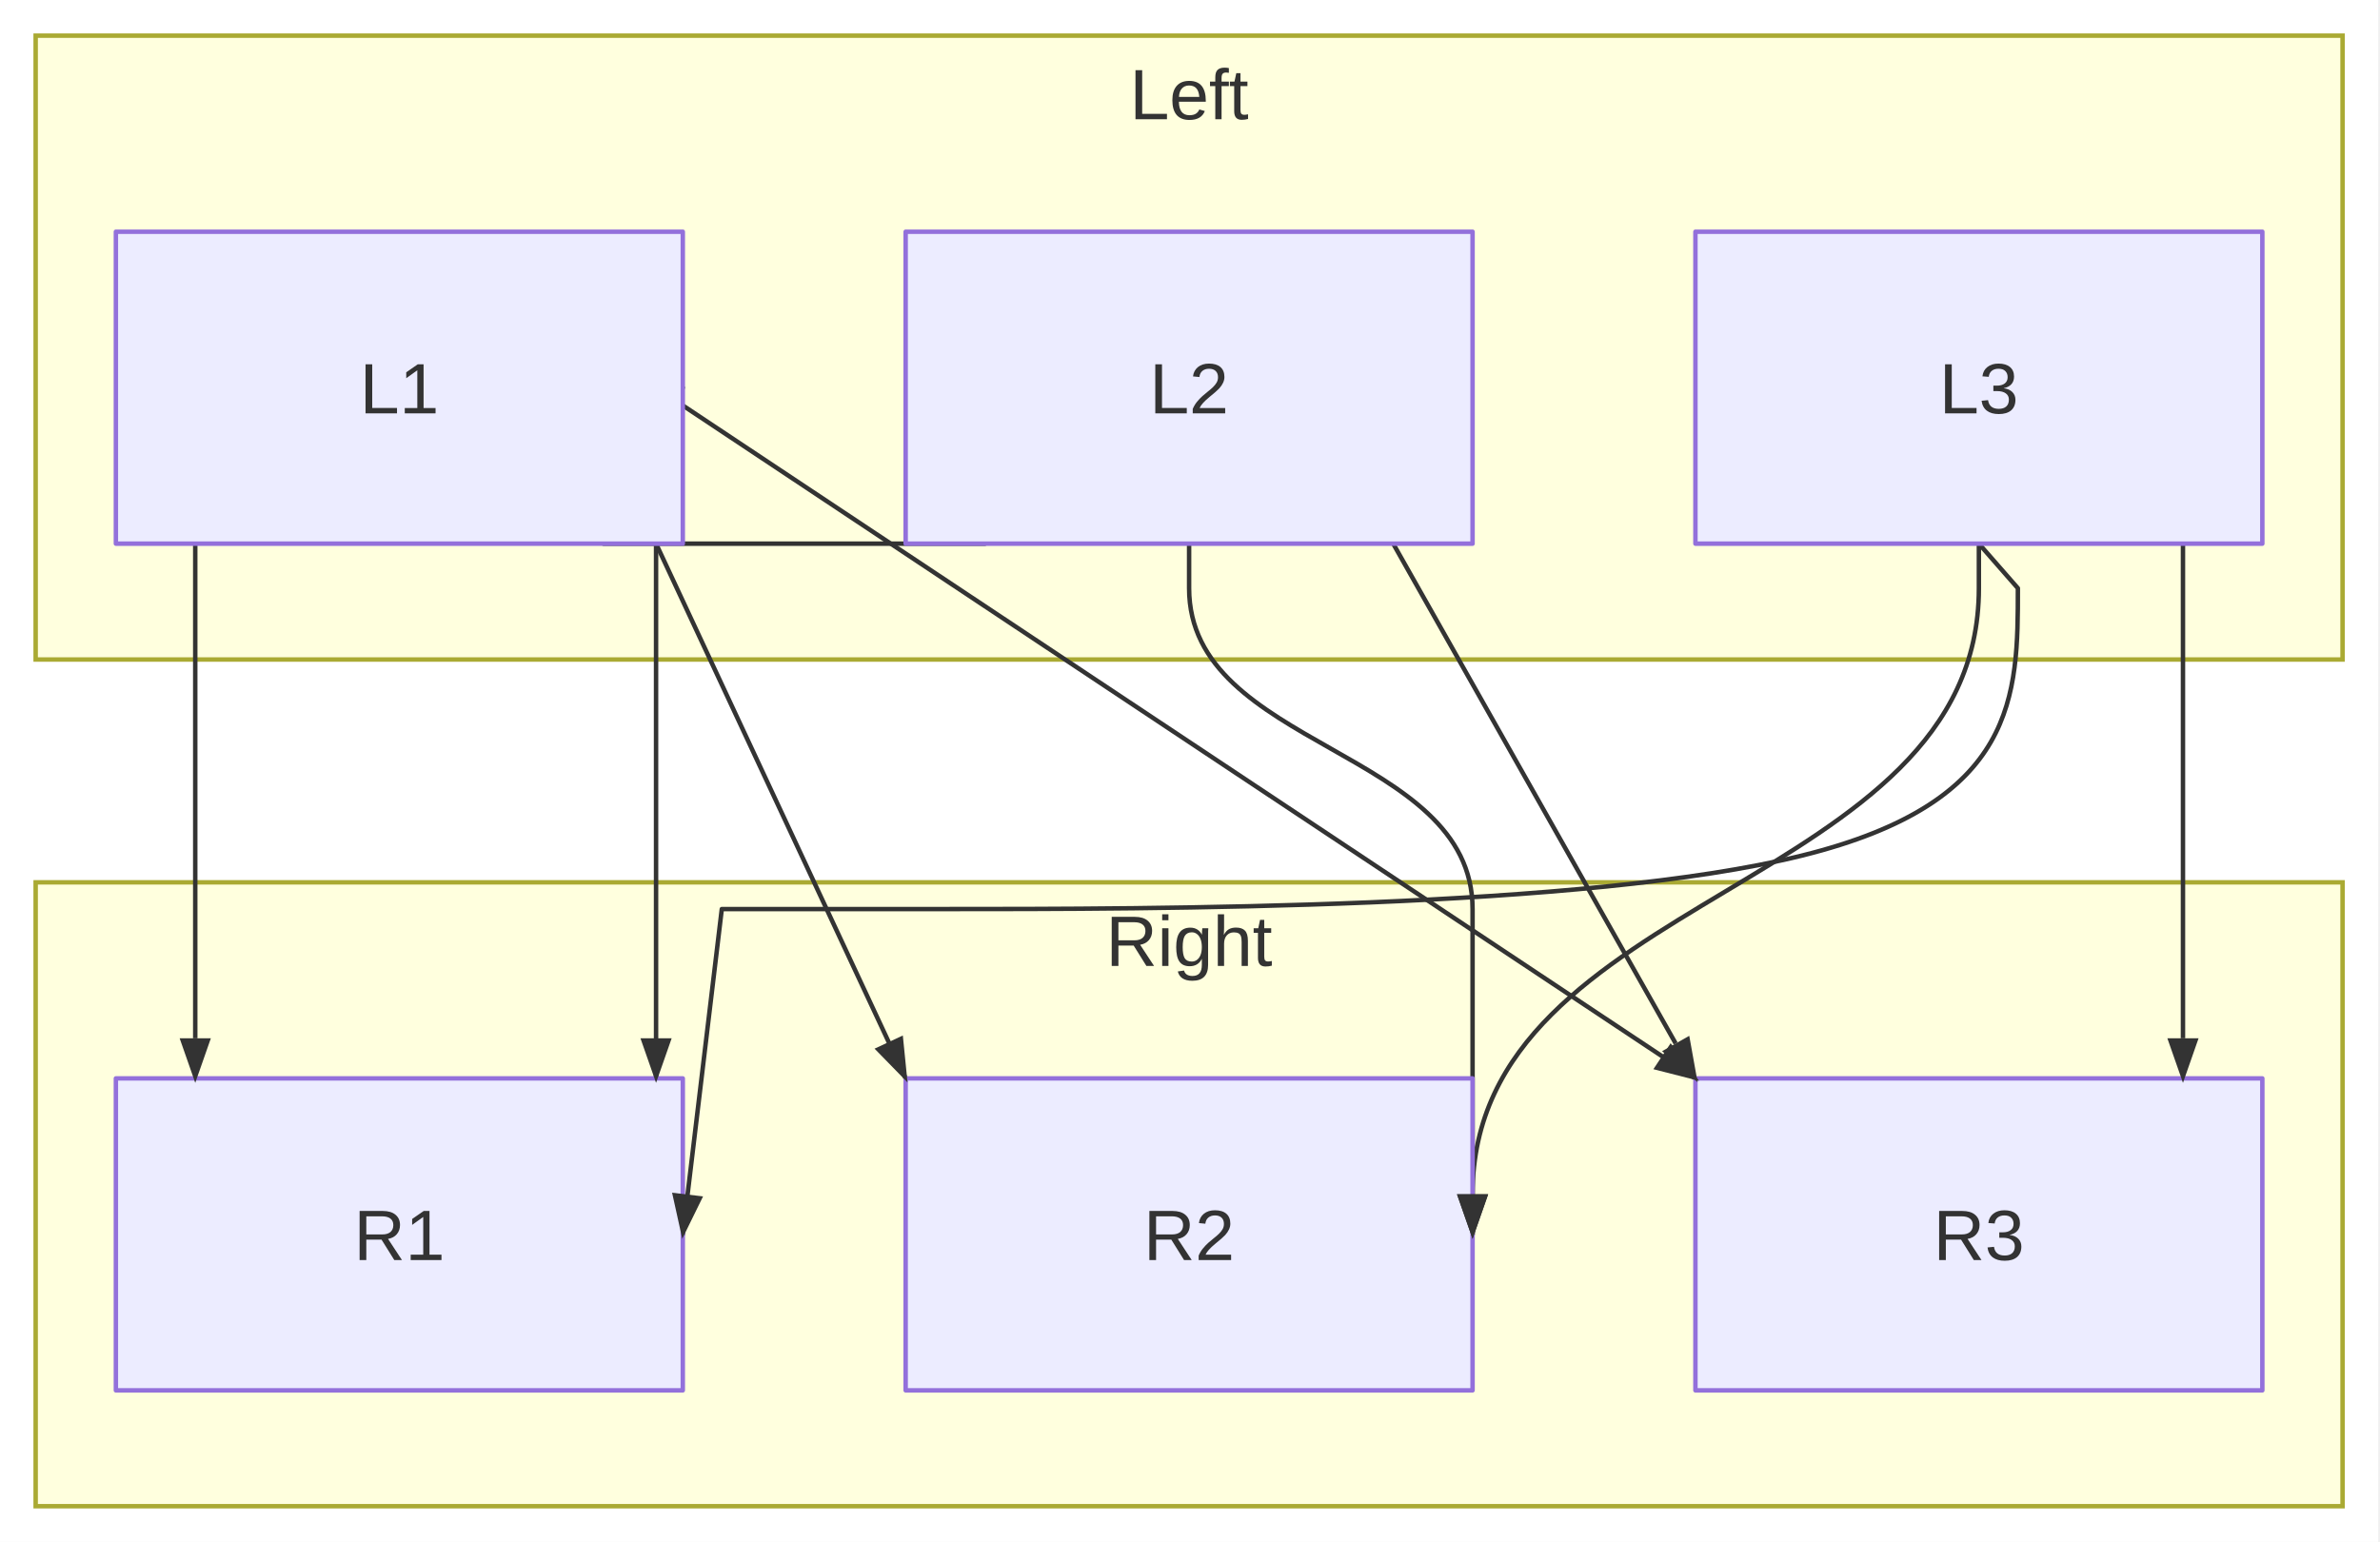
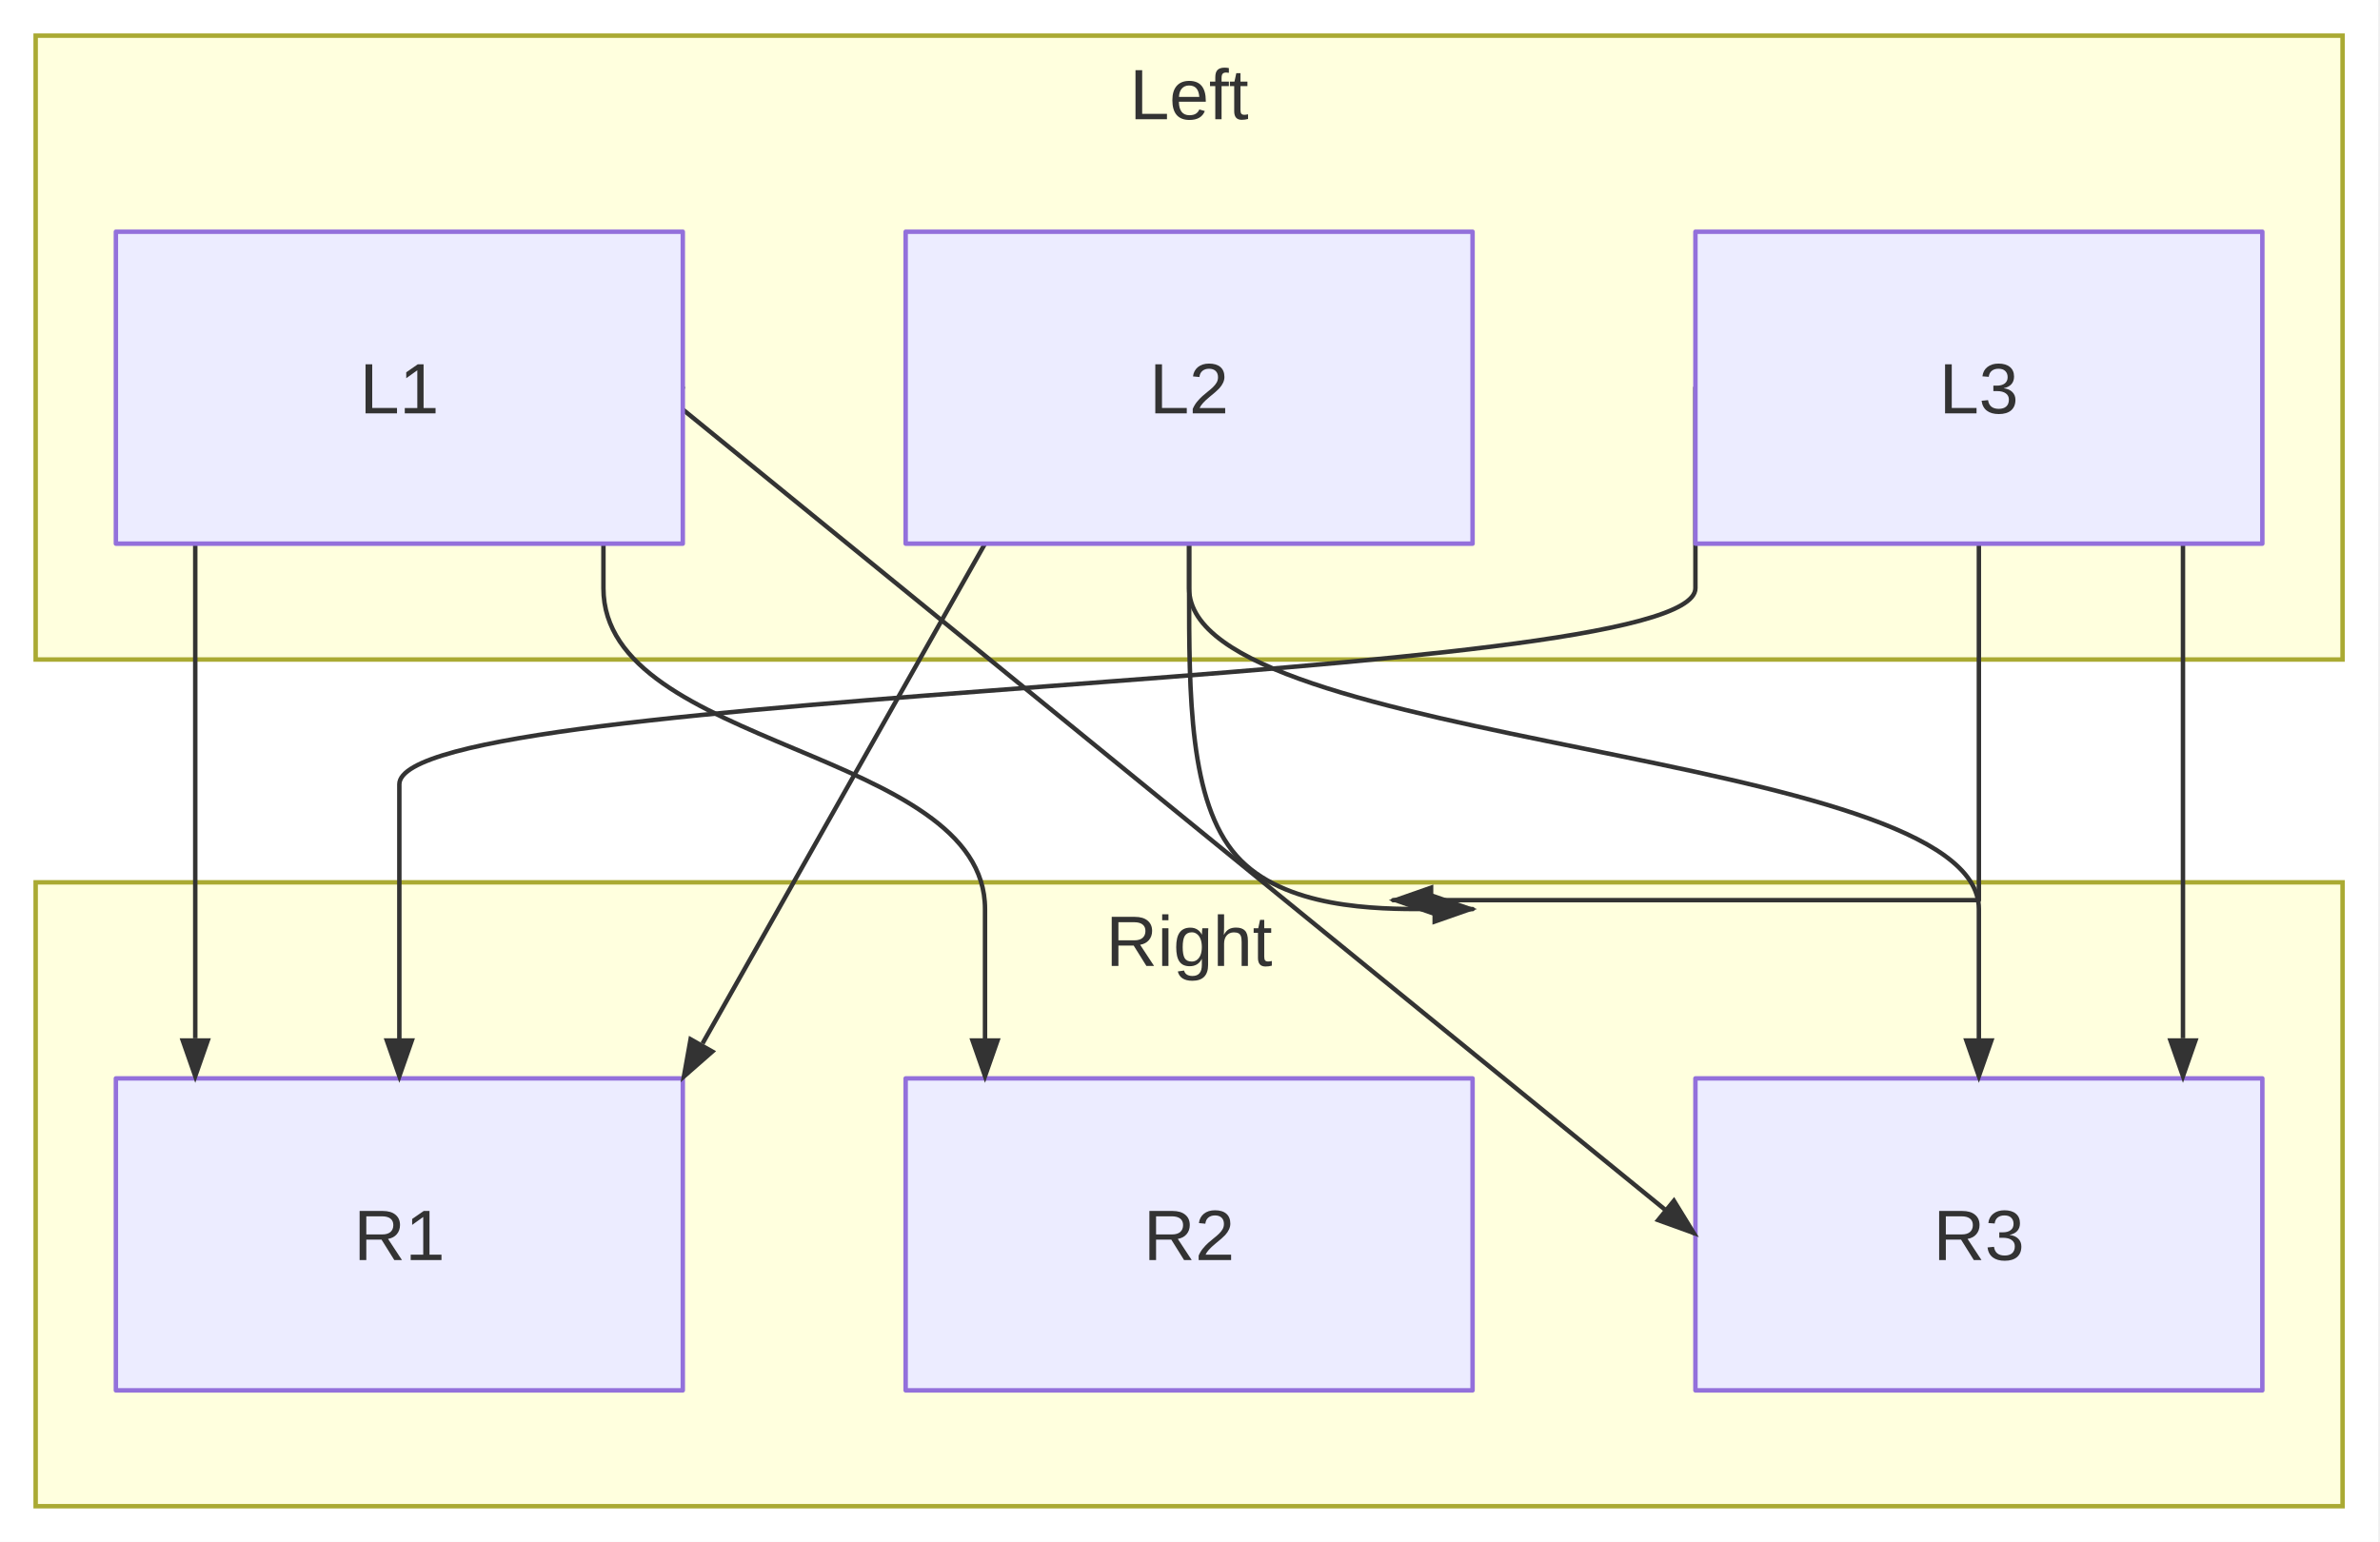
<svg xmlns="http://www.w3.org/2000/svg" width="534" height="346" viewBox="0 0 534 346">
  <rect x="0" y="0" width="533.6" height="346" fill="white" />
  <rect x="8" y="198" width="517.6" height="140" fill="#ffffde" stroke="#aaaa33" stroke-width="1" />
  <text x="266.8" y="216.76" text-anchor="middle" fill="#333" font-family="&quot;trebuchet ms&quot;, verdana, arial, sans-serif" font-size="16px">Right</text>
  <rect x="8" y="8" width="517.6" height="140" fill="#ffffde" stroke="#aaaa33" stroke-width="1" />
  <text x="266.8" y="26.76" text-anchor="middle" fill="#333" font-family="&quot;trebuchet ms&quot;, verdana, arial, sans-serif" font-size="16px">Left</text>
  <line x1="43.808" y1="122" x2="43.808" y2="233" stroke="#333333" stroke-width="1" stroke-linecap="butt" data-edge-source="L1" data-edge-target="R1" />
-   <path d="M135.392,122L147.2,122L203.2,242" fill="none" stroke="#333333" stroke-width="1" stroke-linejoin="round" stroke-linecap="round" data-edge-source="L1" data-edge-target="R2" />
-   <path d="M153.2,87L147.2,87C147.2,87 147.2,87 147.2,87L147.2,87L380.4,242" fill="none" stroke="#333333" stroke-width="1" stroke-linejoin="round" stroke-linecap="round" data-edge-source="L1" data-edge-target="R3" />
-   <path d="M221.008,122L147.2,122L147.2,242" fill="none" stroke="#333333" stroke-width="1" stroke-linejoin="round" stroke-linecap="round" data-edge-source="L2" data-edge-target="R1" />
-   <path d="M266.8,122L266.8,132C266.8,168 330.4,168 330.4,204L330.4,277" fill="none" stroke="#333333" stroke-width="1" stroke-linejoin="round" stroke-linecap="round" data-edge-source="L2" data-edge-target="R2" />
-   <line x1="312.592" y1="122" x2="375.972" y2="234.164" stroke="#333333" stroke-width="1" stroke-linecap="butt" data-edge-source="L2" data-edge-target="R3" />
-   <path d="M444,122L452.75,132C452.75,156 452.75,180 404.283,192C355.817,204 258.883,204 210.417,204L161.95,204L153.2,277" fill="none" stroke="#333333" stroke-width="1" stroke-linejoin="round" stroke-linecap="round" data-edge-source="L3" data-edge-target="R1" />
-   <path d="M444,122L444,132C444,200 330.4,200 330.4,268L330.4,277" fill="none" stroke="#333333" stroke-width="1" stroke-linejoin="round" stroke-linecap="round" data-edge-source="L3" data-edge-target="R2" />
+   <path d="M135.392,122L135.392,132C135.392,168 221.008,168 221.008,204L221.008,242" fill="none" stroke="#333333" stroke-width="1" stroke-linejoin="round" stroke-linecap="round" data-edge-source="L1" data-edge-target="R2" />
+   <path d="M153.2,87L147.2,87L380.4,277" fill="none" stroke="#333333" stroke-width="1" stroke-linejoin="round" stroke-linecap="round" data-edge-source="L1" data-edge-target="R3" />
+   <line x1="221.008" y1="122" x2="157.628" y2="234.164" stroke="#333333" stroke-width="1" stroke-linecap="butt" data-edge-source="L2" data-edge-target="R1" />
+   <path d="M266.8,122L266.8,132C266.8,156 266.8,180 277.4,192C288,204 309.2,204 319.8,204L330.4,204L330.4,204" fill="none" stroke="#333333" stroke-width="1" stroke-linejoin="round" stroke-linecap="round" data-edge-source="L2" data-edge-target="R2" />
+   <path d="M266.8,122L266.8,132C266.8,168 444,168 444,204L444,242" fill="none" stroke="#333333" stroke-width="1" stroke-linejoin="round" stroke-linecap="round" data-edge-source="L2" data-edge-target="R3" />
+   <path d="M380.4,87L380.4,132C380.4,154 89.6,154 89.6,176L89.6,242" fill="none" stroke="#333333" stroke-width="1" stroke-linejoin="round" stroke-linecap="round" data-edge-source="L3" data-edge-target="R1" />
+   <path d="M444,122L444,202L312.592,202" fill="none" stroke="#333333" stroke-width="1" stroke-linejoin="round" stroke-linecap="round" data-edge-source="L3" data-edge-target="R2" />
  <line x1="489.792" y1="122" x2="489.792" y2="233" stroke="#333333" stroke-width="1" stroke-linecap="butt" data-edge-source="L3" data-edge-target="R3" />
  <path d="M26,52 H153.2 V122 H26 Z" fill="#ECECFF" stroke="#9370DB" stroke-width="1" stroke-linejoin="round" stroke-linecap="round" />
  <path d="M203.2,52 H330.4 V122 H203.2 Z" fill="#ECECFF" stroke="#9370DB" stroke-width="1" stroke-linejoin="round" stroke-linecap="round" />
  <path d="M380.4,52 H507.6 V122 H380.4 Z" fill="#ECECFF" stroke="#9370DB" stroke-width="1" stroke-linejoin="round" stroke-linecap="round" />
  <path d="M26,242 H153.2 V312 H26 Z" fill="#ECECFF" stroke="#9370DB" stroke-width="1" stroke-linejoin="round" stroke-linecap="round" />
  <path d="M203.2,242 H330.4 V312 H203.2 Z" fill="#ECECFF" stroke="#9370DB" stroke-width="1" stroke-linejoin="round" stroke-linecap="round" />
  <path d="M380.4,242 H507.6 V312 H380.4 Z" fill="#ECECFF" stroke="#9370DB" stroke-width="1" stroke-linejoin="round" stroke-linecap="round" />
  <polygon points="43.808,243 40.308,233 47.308,233" fill="#333333" stroke="none" />
-   <polygon points="203.623,242.906 196.222,235.324 202.566,232.364" fill="#333333" stroke="none" />
-   <polygon points="381.233,242.554 370.967,239.933 374.842,234.103" fill="#333333" stroke="none" />
-   <polygon points="147.2,243 143.7,233 150.7,233" fill="#333333" stroke="none" />
-   <polygon points="330.4,278 326.9,268 333.9,268" fill="#333333" stroke="none" />
-   <polygon points="380.892,242.871 372.925,235.886 379.02,232.443" fill="#333333" stroke="none" />
-   <polygon points="153.081,277.993 150.796,267.647 157.746,268.481" fill="#333333" stroke="none" />
-   <polygon points="330.4,278 326.9,268 333.9,268" fill="#333333" stroke="none" />
+   <polygon points="221.008,243 217.508,233 224.508,233" fill="#333333" stroke="none" />
+   <polygon points="381.175,277.632 371.212,274.029 375.633,268.602" fill="#333333" stroke="none" />
+   <polygon points="152.708,242.871 154.58,232.443 160.675,235.886" fill="#333333" stroke="none" />
+   <polygon points="331.4,204 321.4,207.5 321.4,200.5" fill="#333333" stroke="none" />
+   <polygon points="444,243 440.5,233 447.5,233" fill="#333333" stroke="none" />
+   <polygon points="89.6,243 86.1,233 93.1,233" fill="#333333" stroke="none" />
+   <polygon points="311.592,202 321.592,198.5 321.592,205.5" fill="#333333" stroke="none" />
  <polygon points="489.792,243 486.292,233 493.292,233" fill="#333333" stroke="none" />
  <text x="89.6" y="92.76" text-anchor="middle" fill="#333" font-family="&quot;trebuchet ms&quot;, verdana, arial, sans-serif" font-size="16" font-weight="normal">L1</text>
  <text x="266.8" y="92.76" text-anchor="middle" fill="#333" font-family="&quot;trebuchet ms&quot;, verdana, arial, sans-serif" font-size="16" font-weight="normal">L2</text>
  <text x="444" y="92.76" text-anchor="middle" fill="#333" font-family="&quot;trebuchet ms&quot;, verdana, arial, sans-serif" font-size="16" font-weight="normal">L3</text>
  <text x="89.6" y="282.76" text-anchor="middle" fill="#333" font-family="&quot;trebuchet ms&quot;, verdana, arial, sans-serif" font-size="16" font-weight="normal">R1</text>
  <text x="266.8" y="282.76" text-anchor="middle" fill="#333" font-family="&quot;trebuchet ms&quot;, verdana, arial, sans-serif" font-size="16" font-weight="normal">R2</text>
  <text x="444" y="282.76" text-anchor="middle" fill="#333" font-family="&quot;trebuchet ms&quot;, verdana, arial, sans-serif" font-size="16" font-weight="normal">R3</text>
</svg>
